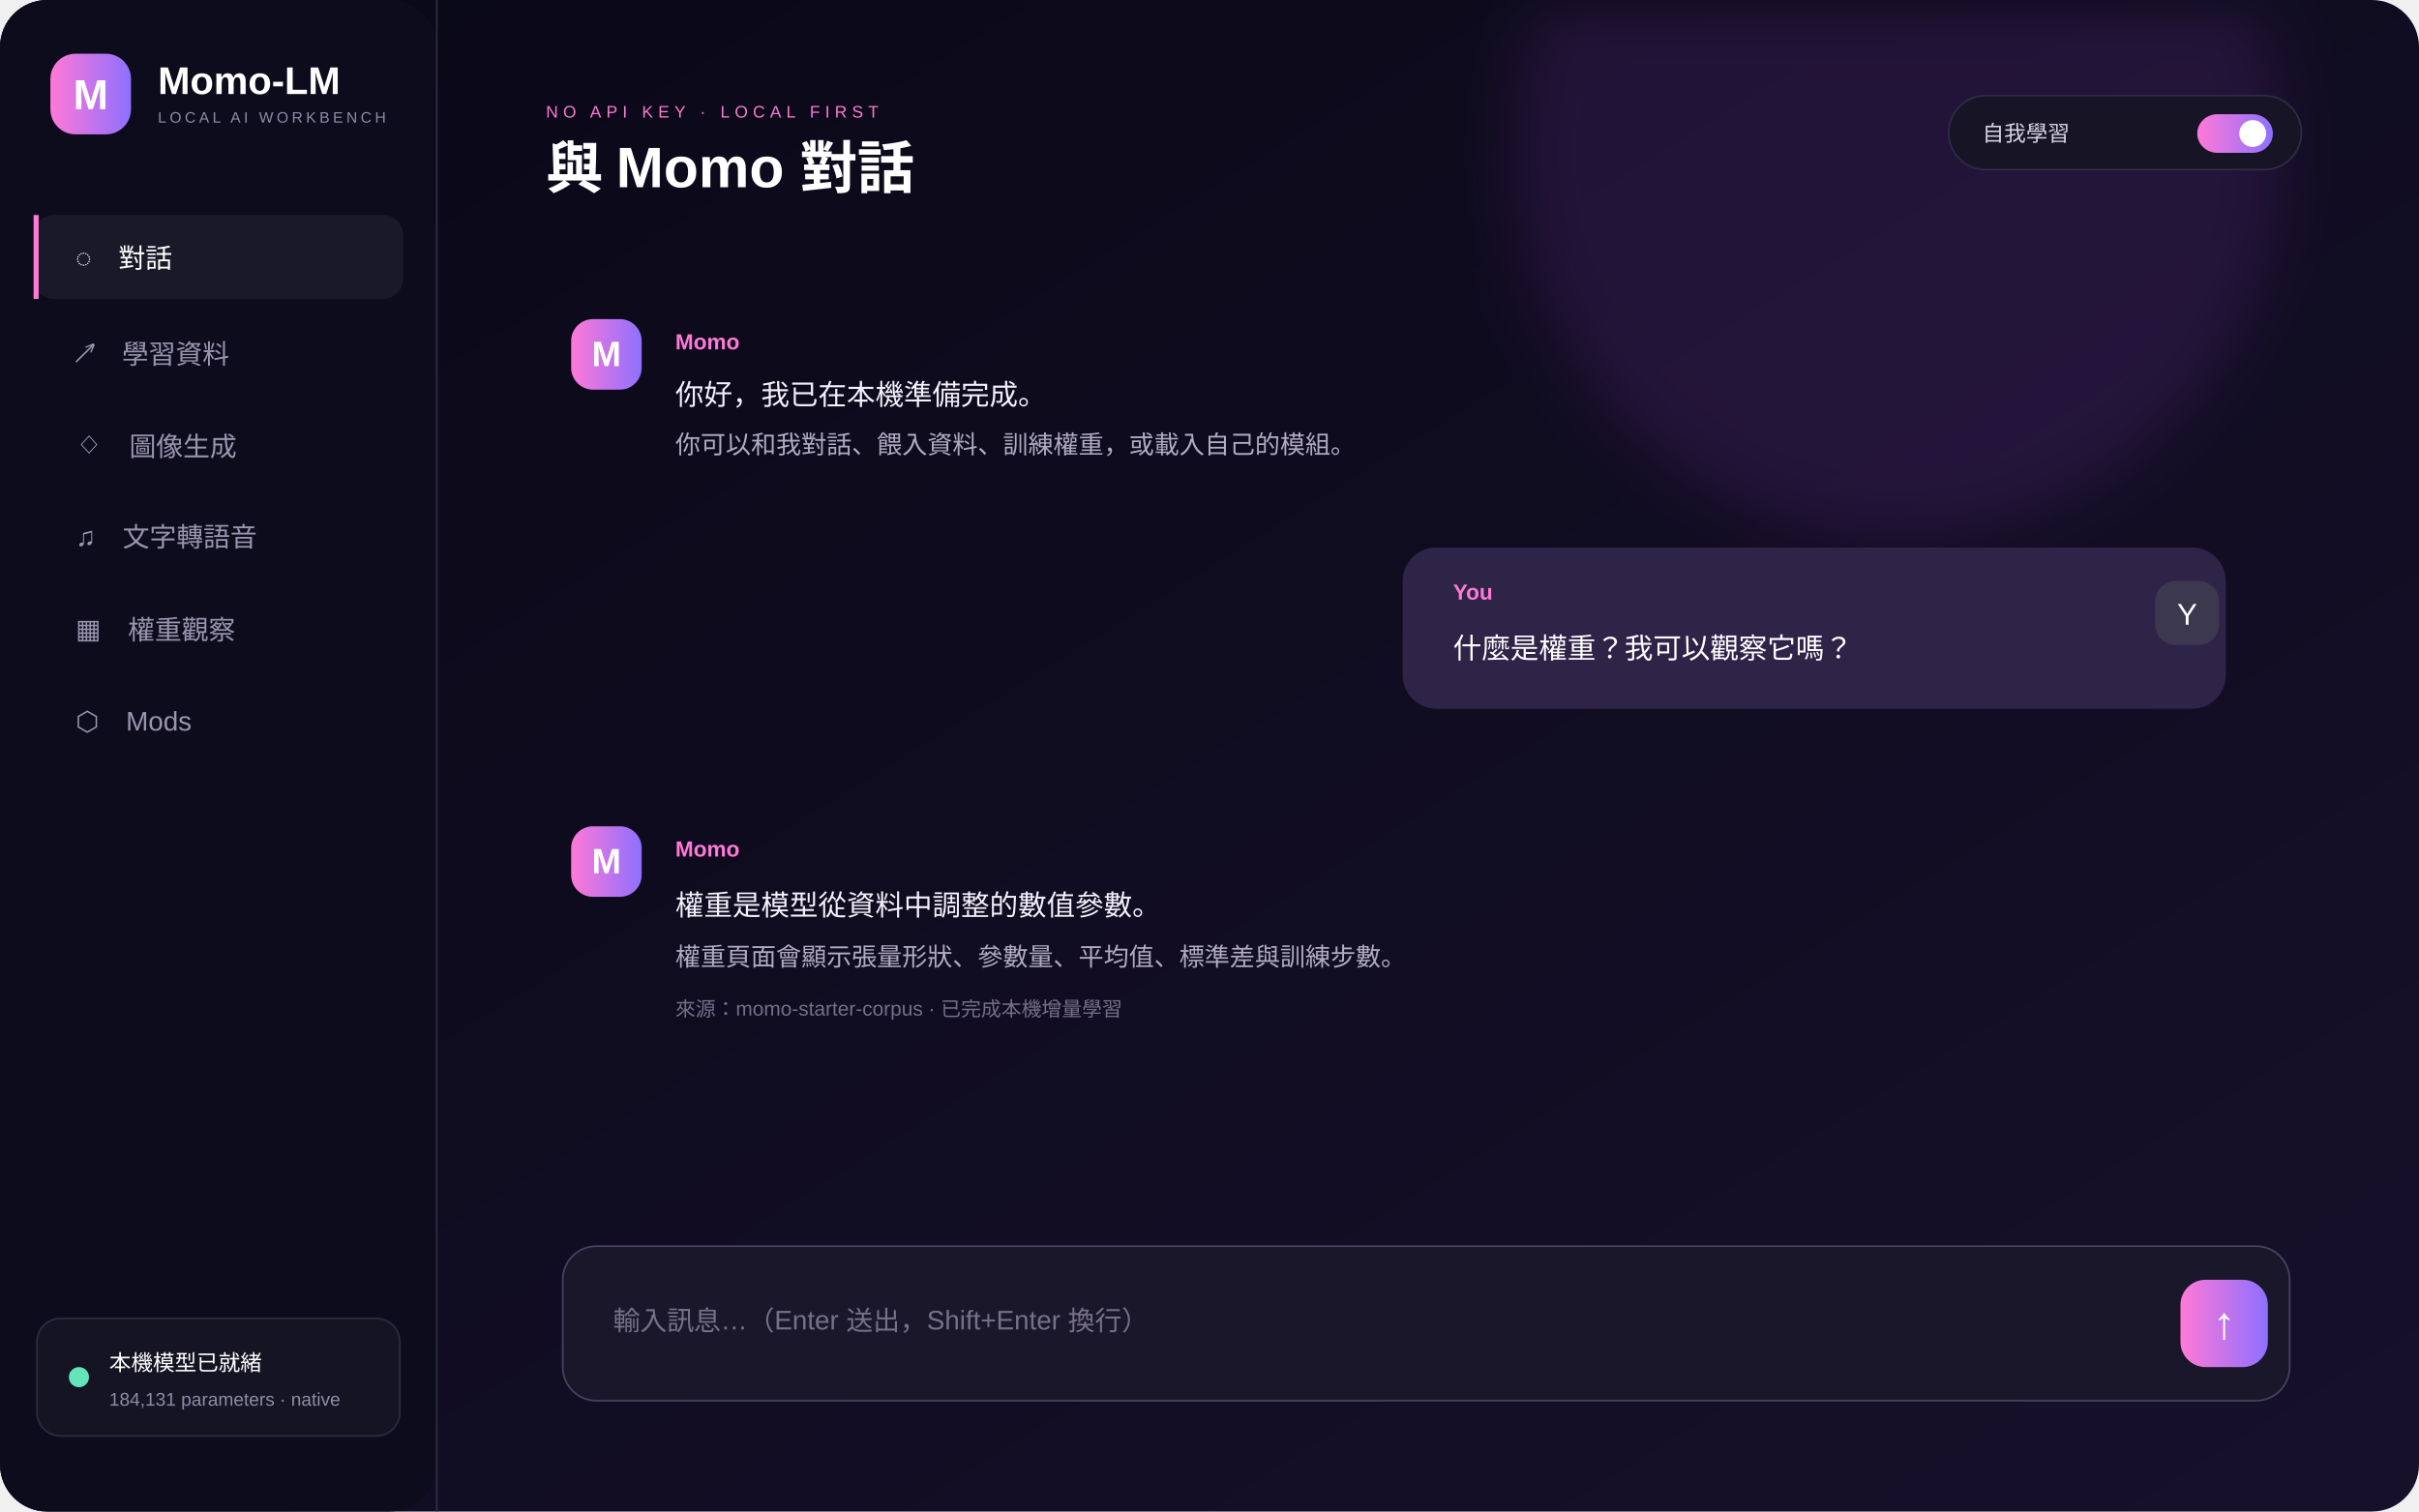
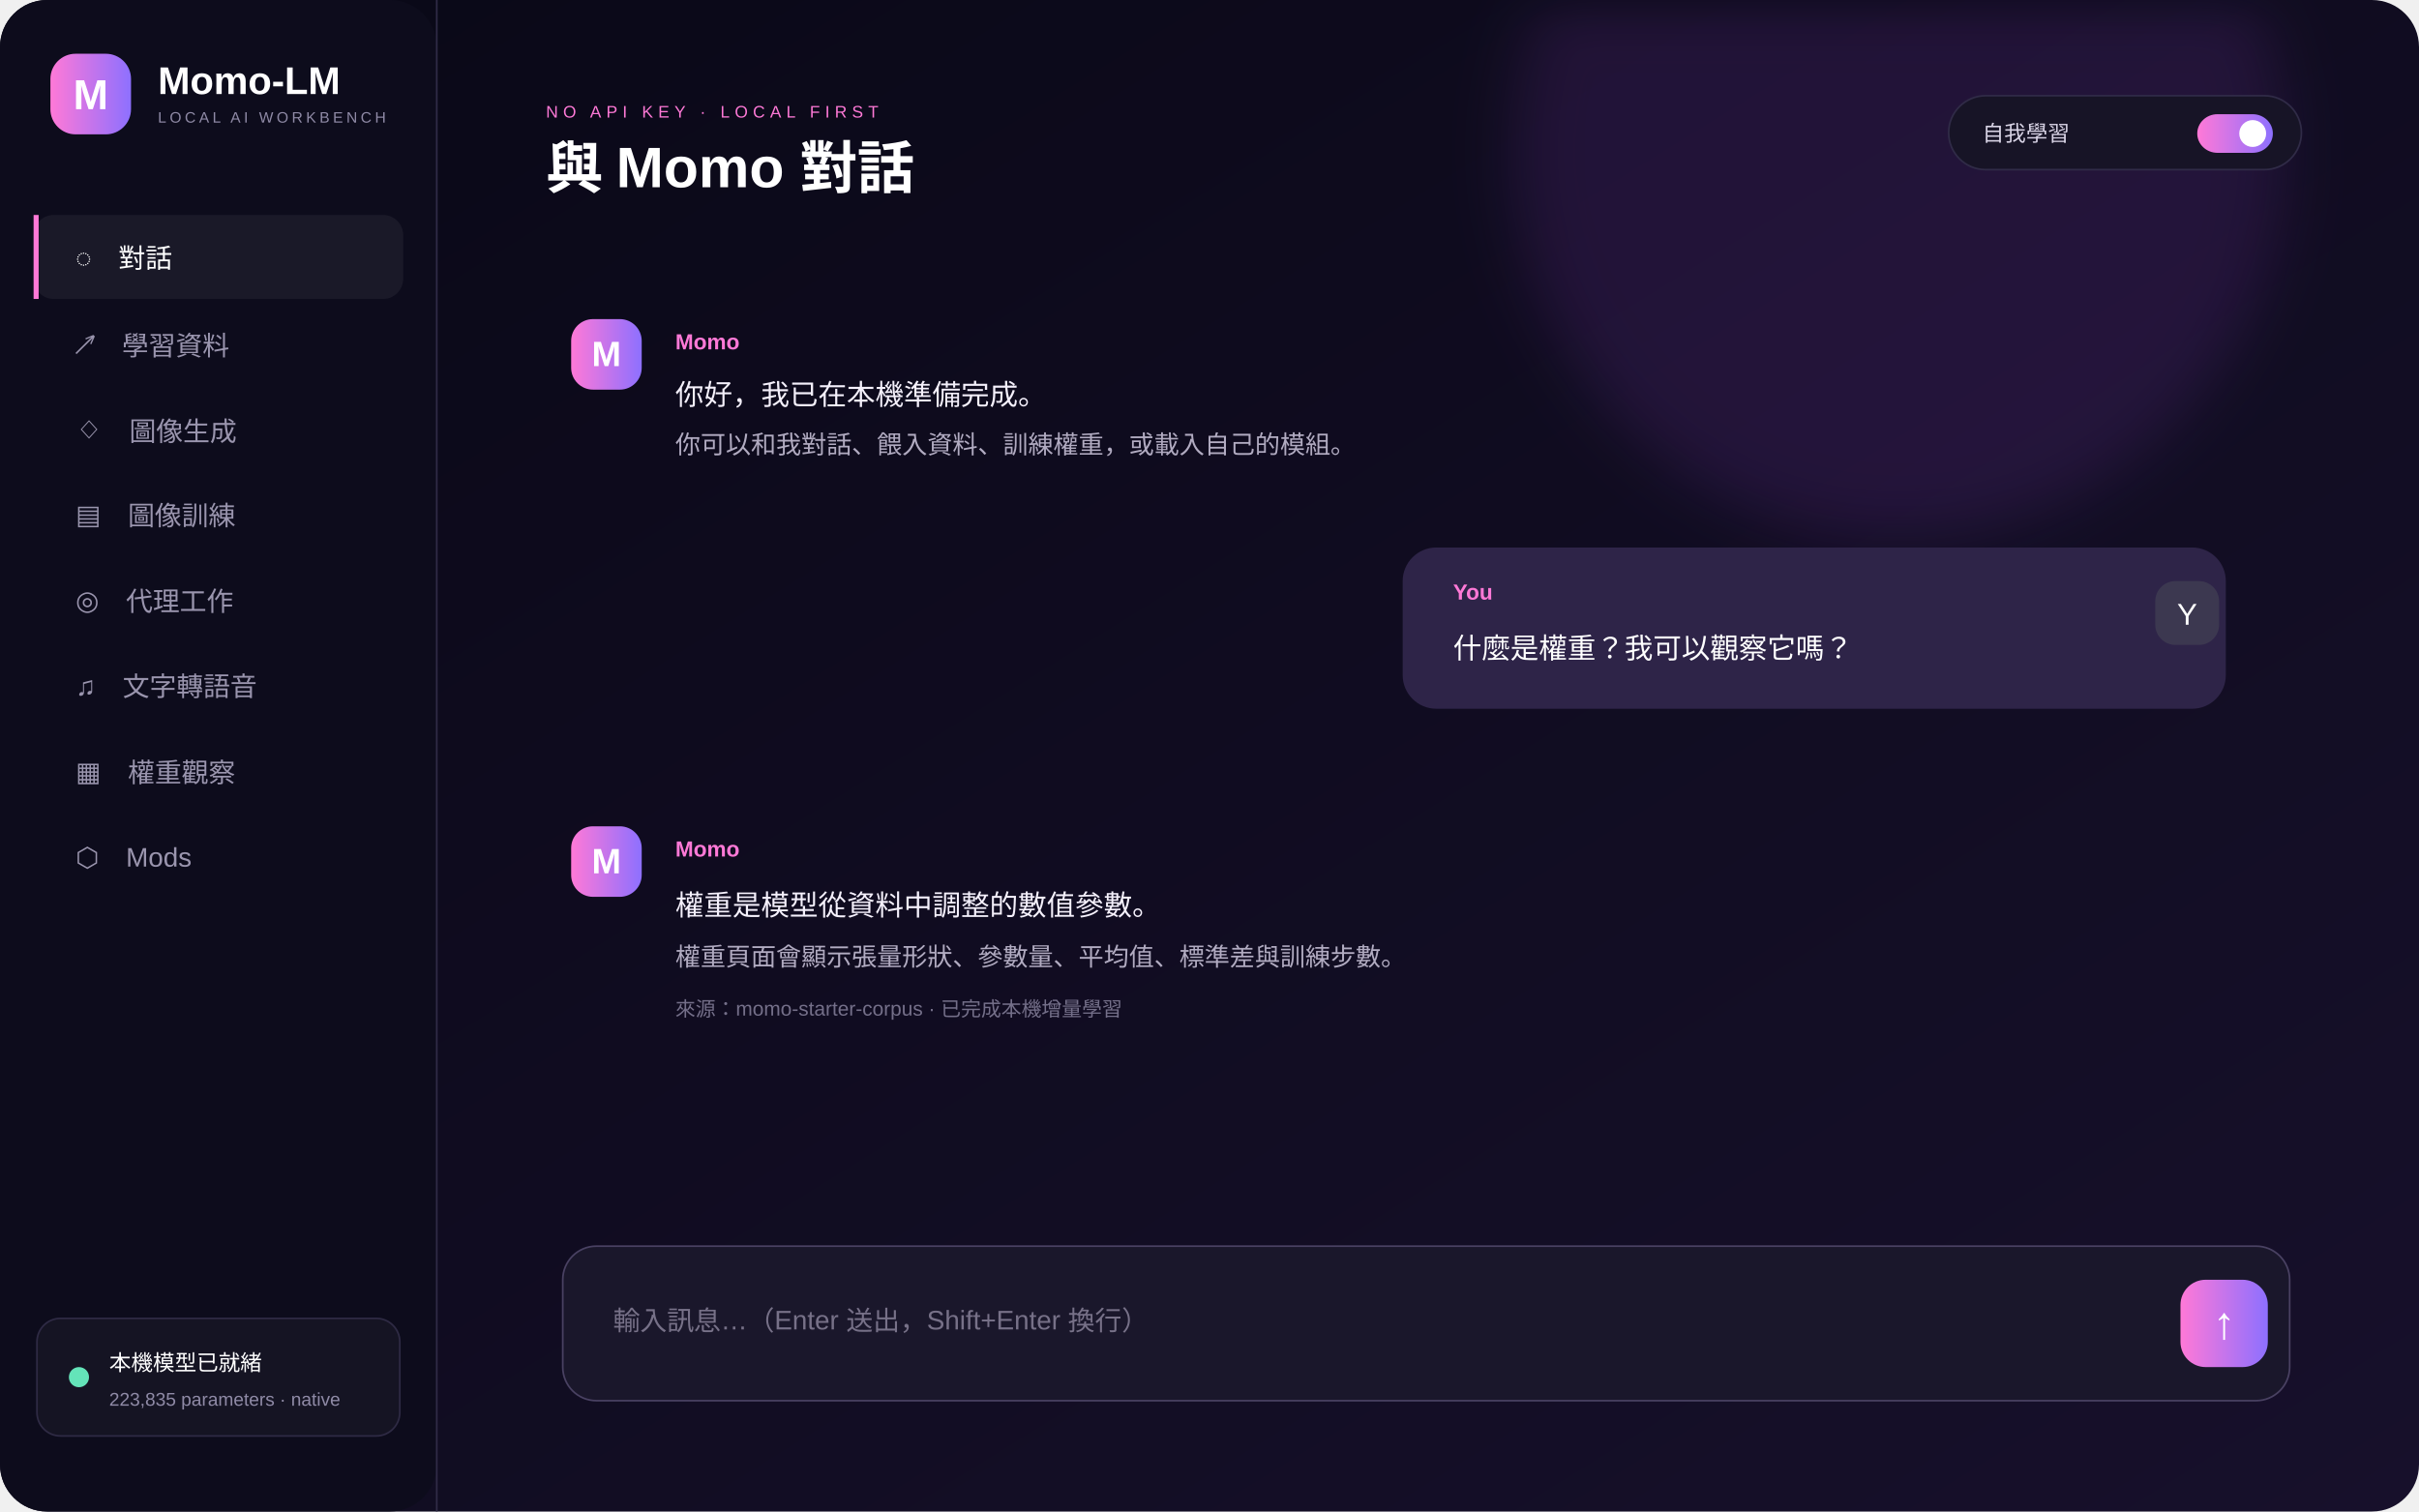
<svg xmlns="http://www.w3.org/2000/svg" width="1440" height="900" viewBox="0 0 1440 900" role="img" aria-labelledby="title desc">
  <defs>
    <linearGradient id="bg" x2="1" y2="1">
      <stop stop-color="#090816" />
      <stop offset="1" stop-color="#17102b" />
    </linearGradient>
    <linearGradient id="pink">
      <stop stop-color="#ff79d7" />
      <stop offset="1" stop-color="#8d70ff" />
    </linearGradient>
    <filter id="glow">
      <feGaussianBlur stdDeviation="18" />
    </filter>
  </defs>
  <rect width="1440" height="900" rx="28" fill="url(#bg)" />
  <circle cx="1130" cy="90" r="230" fill="#7937aa" opacity=".18" filter="url(#glow)" />
  <rect x="0" width="260" height="900" rx="28" fill="#0d0c1c" />
  <line x1="260" x2="260" y2="900" stroke="#302b47" />
  <rect x="30" y="32" width="48" height="48" rx="15" fill="url(#pink)" />
  <text x="54" y="65" text-anchor="middle" fill="white" font-size="25" font-weight="800" font-family="Arial">M</text>
  <text x="94" y="56" fill="#fff" font-size="23" font-weight="700" font-family="Arial">Momo-LM</text>
  <text x="94" y="73" fill="#8f8aa6" font-size="9" letter-spacing="2" font-family="Arial">LOCAL AI WORKBENCH</text>
  <g font-family="Arial" font-size="16">
    <rect x="20" y="128" width="220" height="50" rx="12" fill="#ffffff0e" />
    <rect x="20" y="128" width="3" height="50" fill="#ff79d7" />
    <text x="45" y="159" fill="#fff">◌　對話</text>
-     <text x="45" y="215" fill="#9a95ae">↗　學習資料</text>
-     <text x="45" y="270" fill="#9a95ae">◇　圖像生成</text>
-     <text x="45" y="325" fill="#9a95ae">♫　文字轉語音</text>
-     <text x="45" y="380" fill="#9a95ae">▦　權重觀察</text>
-     <text x="45" y="435" fill="#9a95ae">⬡　Mods</text>
+     <text x="45" y="210" fill="#9a95ae">↗　學習資料</text>
+     <text x="45" y="261" fill="#9a95ae">◇　圖像生成</text>
+     <text x="45" y="312" fill="#9a95ae">▤　圖像訓練</text>
+     <text x="45" y="363" fill="#9a95ae">◎　代理工作</text>
+     <text x="45" y="414" fill="#9a95ae">♫　文字轉語音</text>
+     <text x="45" y="465" fill="#9a95ae">▦　權重觀察</text>
+     <text x="45" y="516" fill="#9a95ae">⬡　Mods</text>
  </g>
  <rect x="22" y="785" width="216" height="70" rx="14" fill="#ffffff08" stroke="#2e2a44" />
  <circle cx="47" cy="820" r="6" fill="#64e4b9" />
  <text x="65" y="816" fill="#fff" font-size="13" font-family="Arial">本機模型已就緒</text>
-   <text x="65" y="837" fill="#8f8aa6" font-size="11" font-family="Arial">184,131 parameters · native</text>
+   <text x="65" y="837" fill="#8f8aa6" font-size="11" font-family="Arial">223,835 parameters · native</text>
  <text x="325" y="70" fill="#ff79d7" font-size="10" letter-spacing="3" font-family="Arial">NO API KEY · LOCAL FIRST</text>
  <text x="325" y="112" fill="#fff" font-size="34" font-weight="700" font-family="Arial">與 Momo 對話</text>
  <rect x="1160" y="57" width="210" height="44" rx="22" fill="#171426" stroke="#302b47" />
  <text x="1180" y="84" fill="#d9d4e6" font-size="13" font-family="Arial">自我學習</text>
  <rect x="1308" y="68" width="45" height="23" rx="12" fill="url(#pink)" />
  <circle cx="1341" cy="79.5" r="8" fill="#fff" />
  <g font-family="Arial">
    <rect x="340" y="190" width="42" height="42" rx="13" fill="url(#pink)" />
    <text x="361" y="218" text-anchor="middle" fill="#fff" font-size="21" font-weight="800">M</text>
    <text x="402" y="208" fill="#ff79d7" font-size="13" font-weight="700">Momo</text>
    <text x="402" y="241" fill="#f4f0fb" font-size="17">你好，我已在本機準備完成。</text>
    <text x="402" y="270" fill="#b1abc1" font-size="15">你可以和我對話、餵入資料、訓練權重，或載入自己的模組。</text>
    <rect x="835" y="326" width="490" height="96" rx="20" fill="#2e2448" />
    <rect x="1283" y="346" width="38" height="38" rx="12" fill="#3c3850" />
    <text x="1302" y="372" text-anchor="middle" fill="#fff" font-size="18">Y</text>
    <text x="865" y="357" fill="#ff79d7" font-size="13" font-weight="700">You</text>
    <text x="865" y="392" fill="#fff" font-size="17">什麼是權重？我可以觀察它嗎？</text>
    <rect x="340" y="492" width="42" height="42" rx="13" fill="url(#pink)" />
    <text x="361" y="520" text-anchor="middle" fill="#fff" font-size="21" font-weight="800">M</text>
    <text x="402" y="510" fill="#ff79d7" font-size="13" font-weight="700">Momo</text>
    <text x="402" y="545" fill="#f4f0fb" font-size="17">權重是模型從資料中調整的數值參數。</text>
    <text x="402" y="575" fill="#b1abc1" font-size="15">權重頁面會顯示張量形狀、參數量、平均值、標準差與訓練步數。</text>
    <text x="402" y="605" fill="#746f89" font-size="12">來源：momo-starter-corpus · 已完成本機增量學習</text>
  </g>
  <rect x="335" y="742" width="1028" height="92" rx="20" fill="#1a172b" stroke="#494162" />
  <text x="365" y="792" fill="#777188" font-size="16" font-family="Arial">輸入訊息…（Enter 送出，Shift+Enter 換行）</text>
  <rect x="1298" y="762" width="52" height="52" rx="15" fill="url(#pink)" />
  <text x="1324" y="797" text-anchor="middle" fill="#fff" font-size="27" font-family="Arial">↑</text>
</svg>
